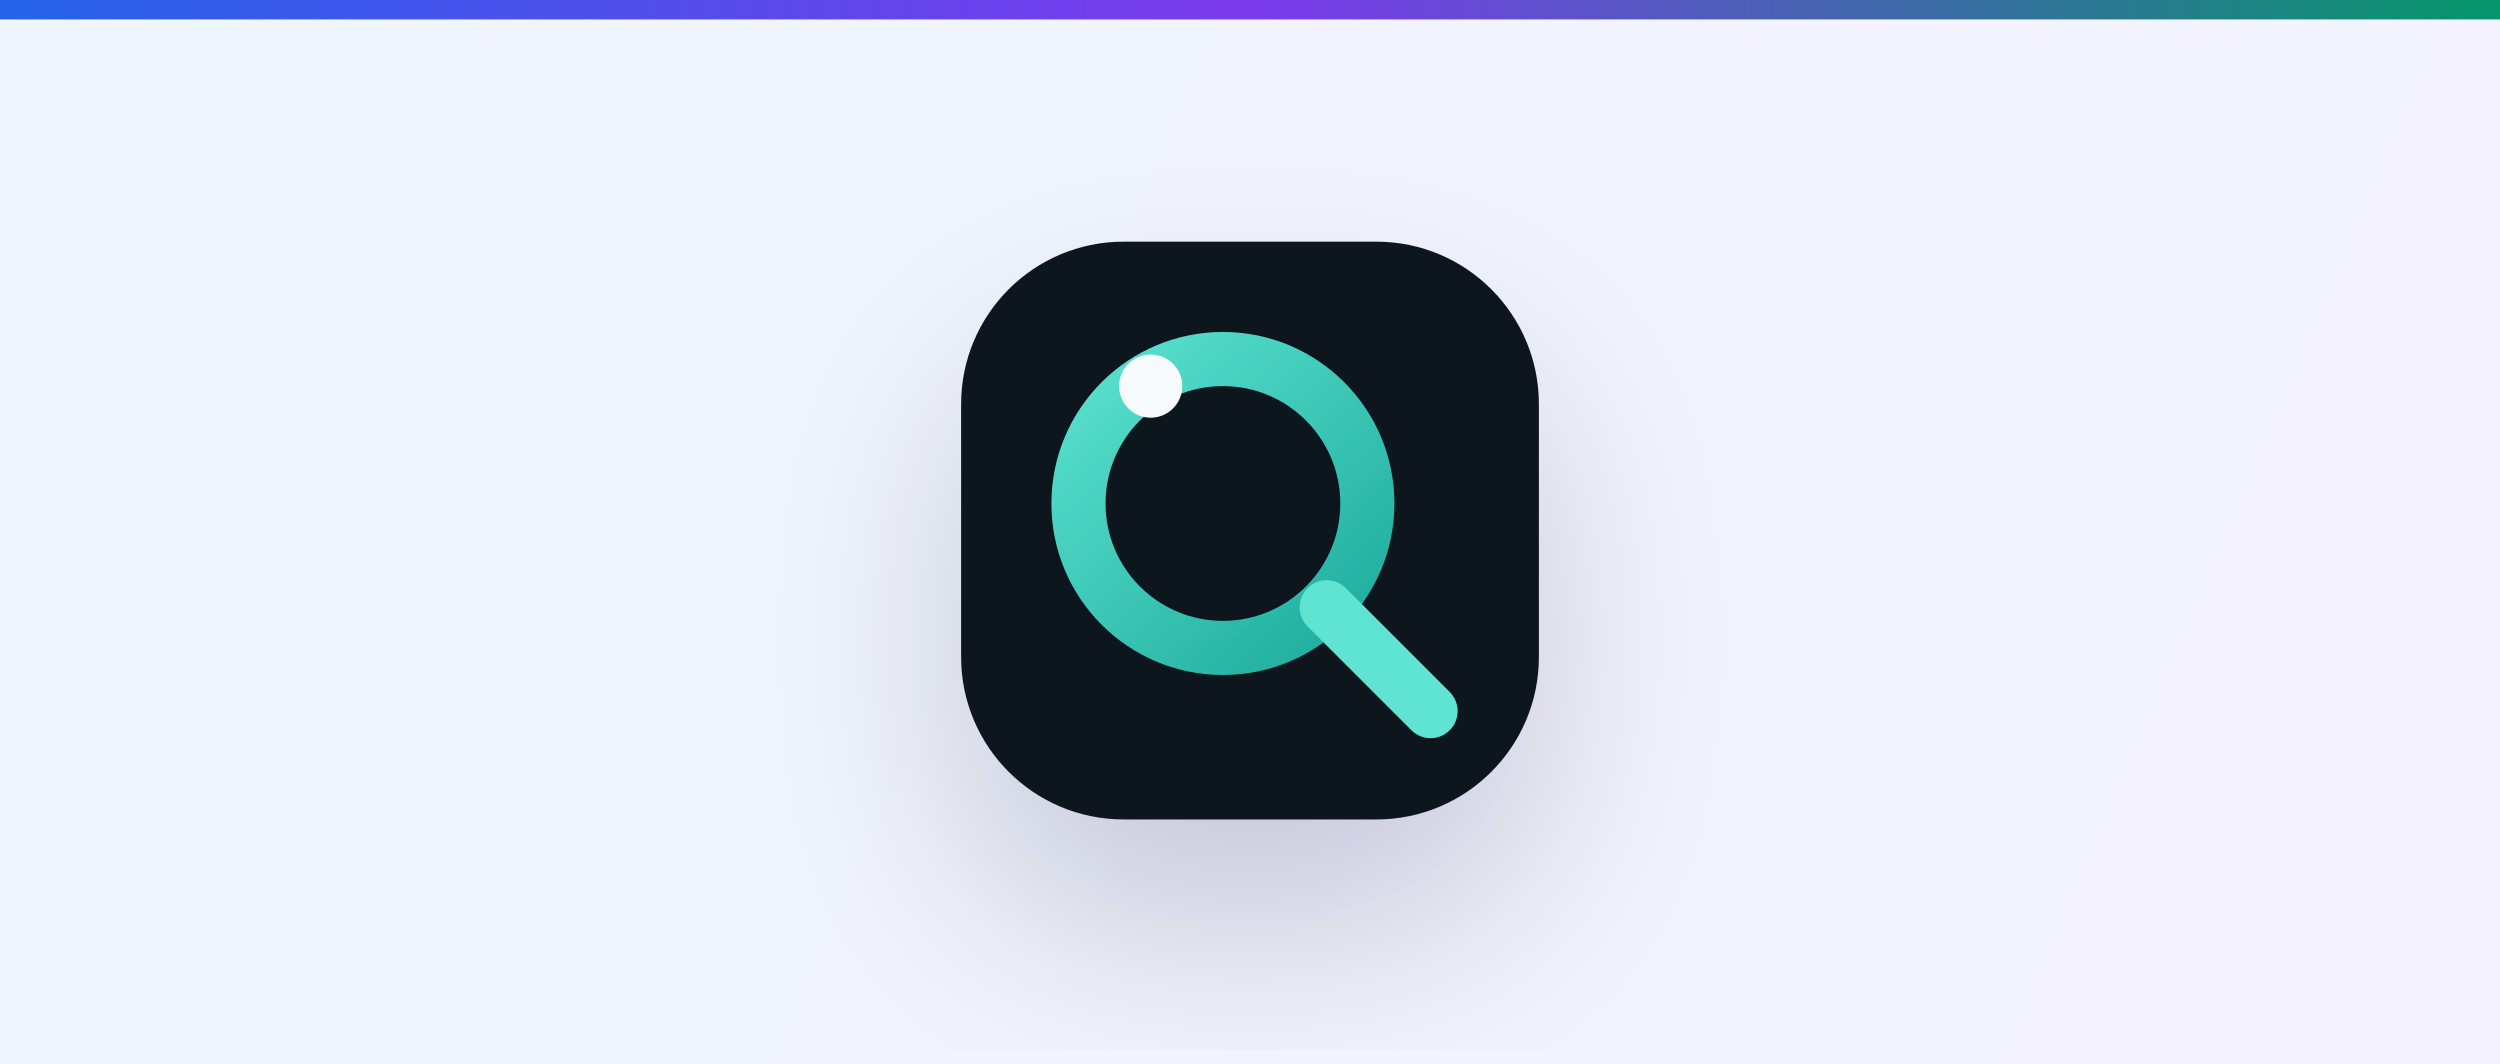
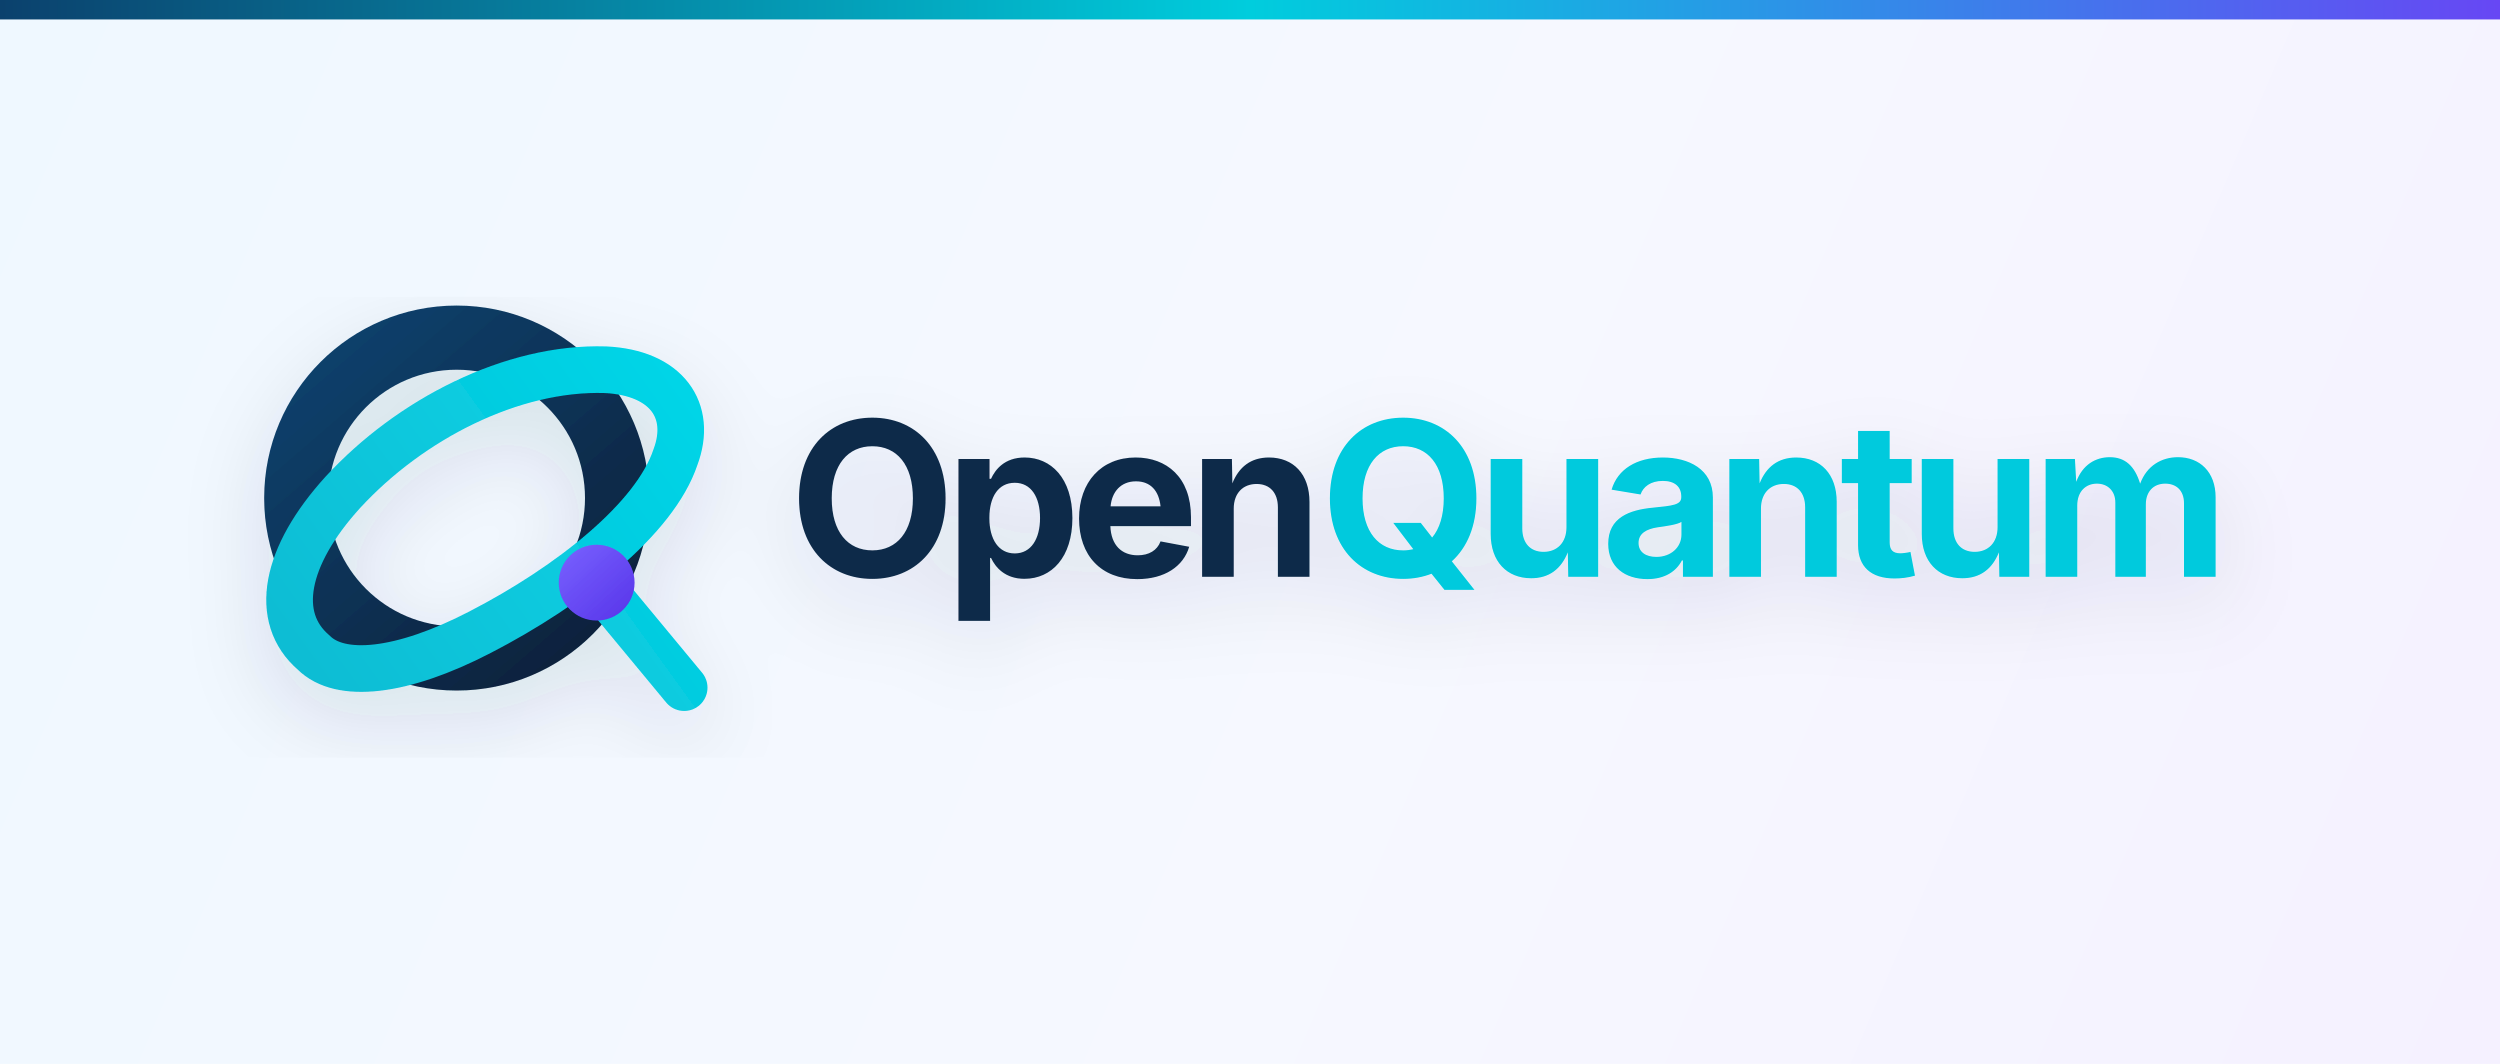
<svg xmlns="http://www.w3.org/2000/svg" viewBox="0 0 900 383" role="img" aria-labelledby="title description">
  <defs>
    <linearGradient id="cover" x1="0" y1="0" x2="900" y2="383" gradientUnits="userSpaceOnUse">
-       <stop stop-color="#eff6ff" />
-       <stop offset="1" stop-color="#f5f3ff" />
+       <stop stop-color="#eff8ff" />
+       <stop offset="0.56" stop-color="#f6f8ff" />
+       <stop offset="1" stop-color="#f5f1ff" />
    </linearGradient>
    <linearGradient id="accent" x1="0" y1="0" x2="900" y2="0" gradientUnits="userSpaceOnUse">
-       <stop stop-color="#2563eb" />
-       <stop offset="0.5" stop-color="#7c3aed" />
-       <stop offset="1" stop-color="#059669" />
+       <stop stop-color="#0b416d" />
+       <stop offset="0.5" stop-color="#00cddd" />
+       <stop offset="1" stop-color="#6747f4" />
    </linearGradient>
-     <linearGradient id="orbit" x1="12" y1="10" x2="52" y2="54" gradientUnits="userSpaceOnUse">
-       <stop stop-color="#5ee4d2" />
-       <stop offset="1" stop-color="#0f9f91" />
+     <linearGradient id="logo-navy" x1="38" y1="34" x2="138" y2="150" gradientUnits="userSpaceOnUse">
+       <stop stop-color="#0b416d" />
+       <stop offset="1" stop-color="#061f38" />
    </linearGradient>
-     <filter id="shadow" x="-40%" y="-40%" width="180%" height="180%">
-       <feDropShadow dx="0" dy="12" stdDeviation="12" flood-color="#0f172a" flood-opacity="0.18" />
+     <linearGradient id="logo-cyan" x1="36" y1="142" x2="166" y2="48" gradientUnits="userSpaceOnUse">
+       <stop stop-color="#11bdd4" />
+       <stop offset="1" stop-color="#00d5e7" />
+     </linearGradient>
+     <linearGradient id="logo-violet" x1="123" y1="103" x2="148" y2="130" gradientUnits="userSpaceOnUse">
+       <stop stop-color="#7862ff" />
+       <stop offset="1" stop-color="#5632e8" />
+     </linearGradient>
+     <filter id="shadow" x="-10%" y="-20%" width="120%" height="140%">
+       <feDropShadow dx="0" dy="10" stdDeviation="14" flood-color="#082b49" flood-opacity="0.12" />
    </filter>
  </defs>
  <rect width="900" height="383" fill="url(#cover)" />
  <rect width="900" height="7" fill="url(#accent)" />
-   <g transform="translate(346 87) scale(3.25)" filter="url(#shadow)">
-     <rect width="64" height="64" rx="18" fill="#07131f" />
-     <circle cx="29" cy="29" r="16" fill="none" stroke="url(#orbit)" stroke-width="6" />
-     <path d="M40.5 40.5 52 52" fill="none" stroke="#5ee4d2" stroke-width="6" stroke-linecap="round" />
-     <circle cx="21" cy="16" r="3.5" fill="#f7fafb" />
+   <g transform="translate(72 89) scale(1.05)" filter="url(#shadow)">
+     <circle cx="88" cy="86" r="55" fill="none" stroke="url(#logo-navy)" stroke-width="22" />
+     <path d="M39 139C25 127 29 106 49 84C72 59 107 41 139 42C160 43 169 56 163 72C156 93 127 116 96 132C69 146 48 148 39 139Z" fill="none" stroke="url(#logo-cyan)" stroke-linecap="round" stroke-linejoin="round" stroke-width="16" />
+     <path d="M137 116L166 151" fill="none" stroke="url(#logo-cyan)" stroke-linecap="round" stroke-width="16" />
+     <circle cx="136" cy="115" r="13" fill="url(#logo-violet)" />
+     <text x="202" y="113" fill="#082b49" font-family="Inter, Helvetica Neue, Arial, sans-serif" font-size="74" font-weight="720" letter-spacing="-3.6">Open</text>
+     <text x="384" y="113" fill="#05cadd" font-family="Inter, Helvetica Neue, Arial, sans-serif" font-size="74" font-weight="720" letter-spacing="-3.6">Quantum</text>
  </g>
</svg>
